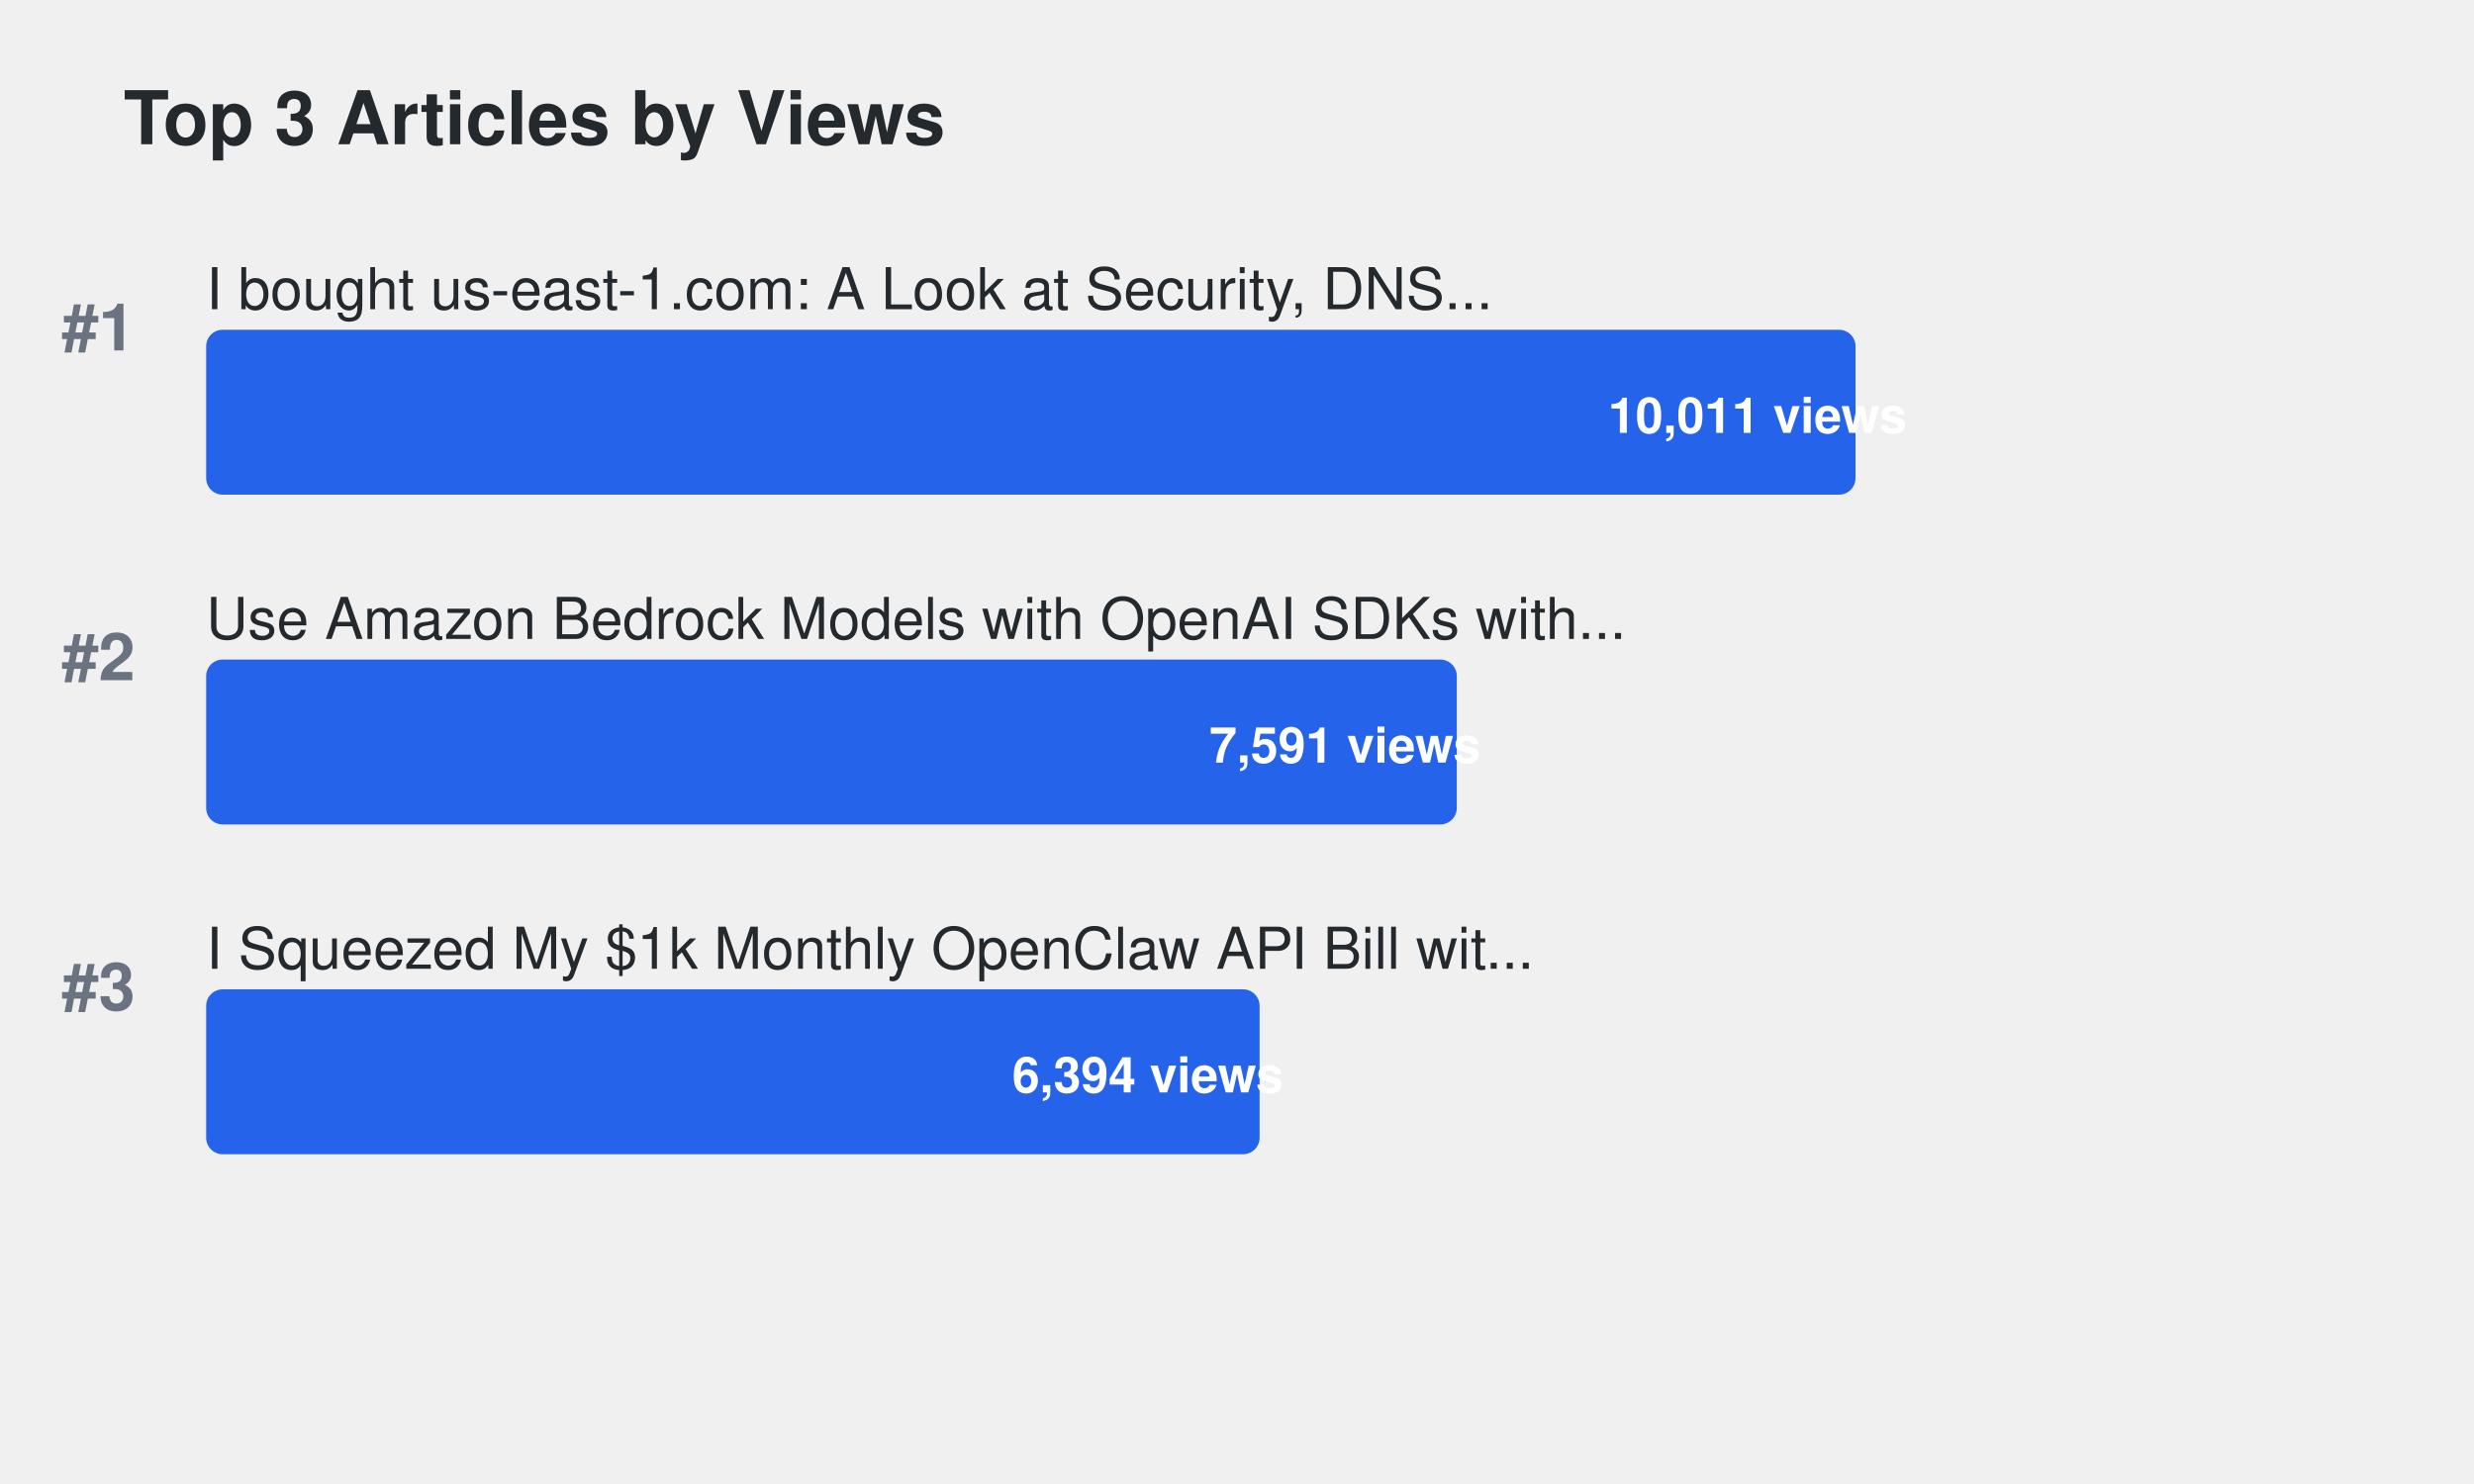
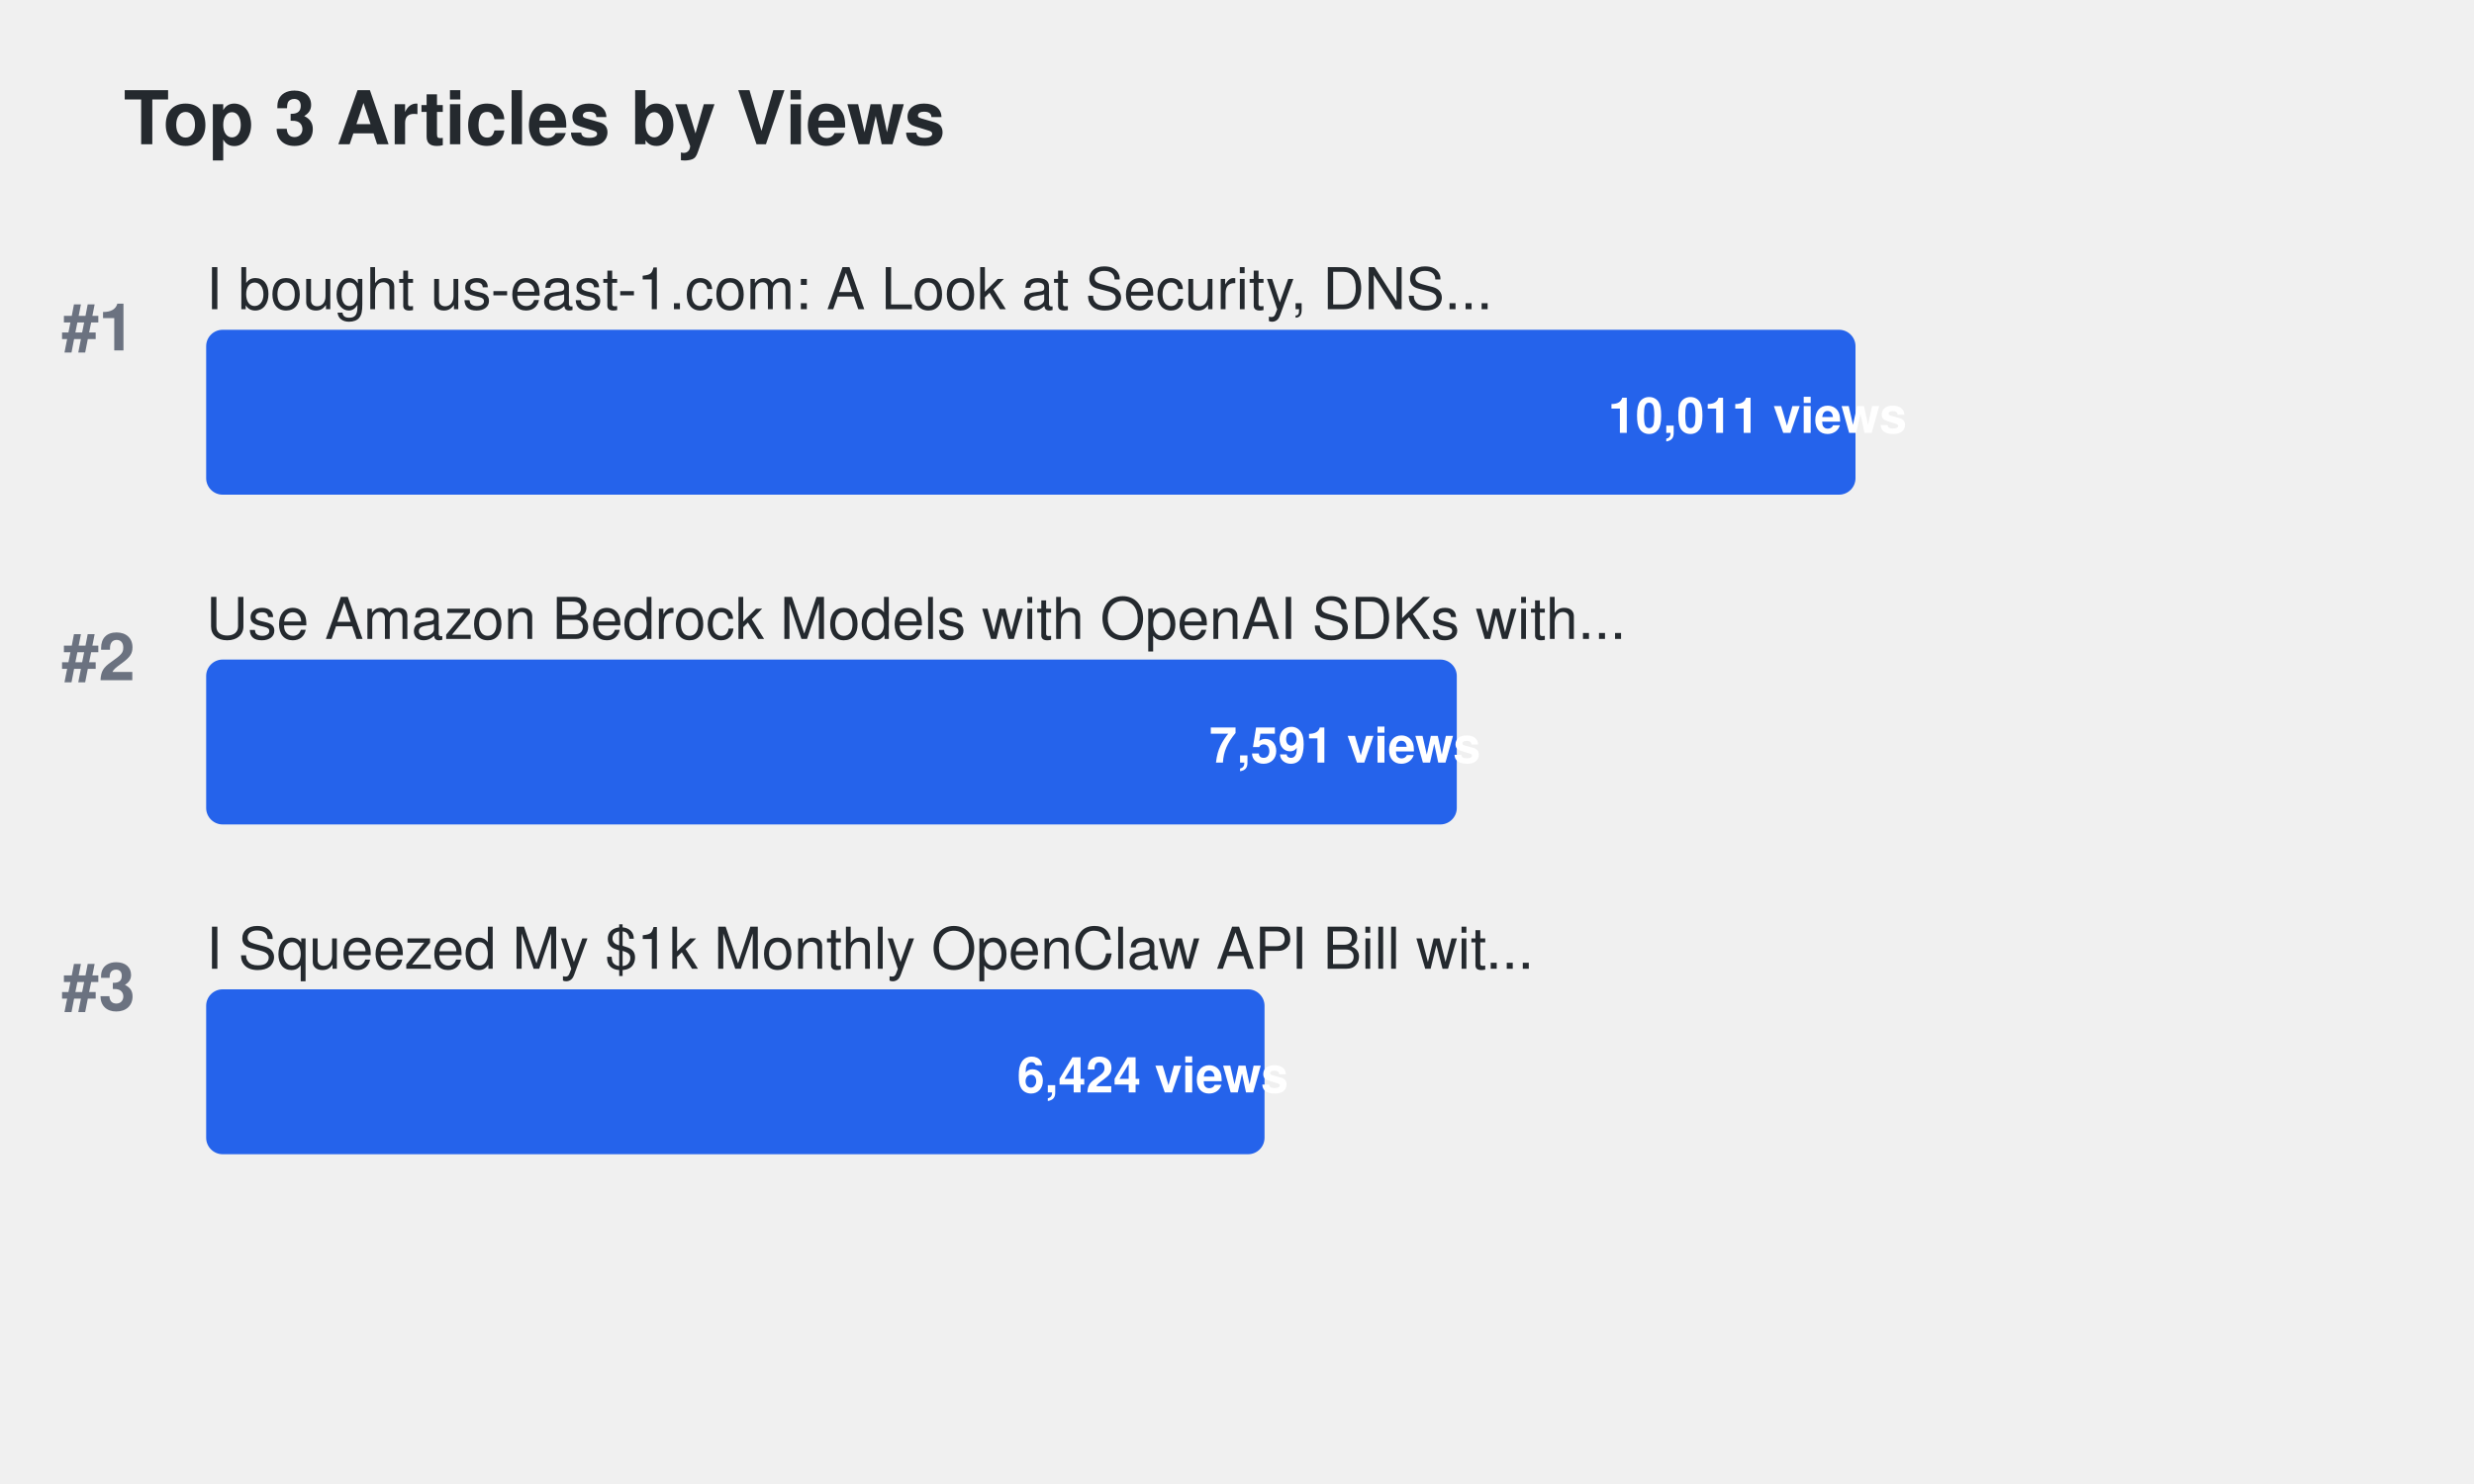
<svg xmlns="http://www.w3.org/2000/svg" width="600" height="360">
  <defs>
    <style>
.title { font-family: -apple-system, BlinkMacSystemFont, "Segoe UI", Helvetica, Arial, sans-serif; font-size: 18px; font-weight: 600; fill: #24292e; }
.article-title { font-family: -apple-system, BlinkMacSystemFont, "Segoe UI", Helvetica, Arial, sans-serif; font-size: 14px; font-weight: 500; fill: #24292e; }
.metric-value { font-family: -apple-system, BlinkMacSystemFont, "Segoe UI", Helvetica, Arial, sans-serif; font-size: 12px; font-weight: 600; fill: #ffffff; }
.rank { font-family: -apple-system, BlinkMacSystemFont, "Segoe UI", Helvetica, Arial, sans-serif; font-size: 16px; font-weight: 700; fill: #6b7280; }
.bar { rx: 4; ry: 4; }
.bar:hover { opacity: 0.8; cursor: pointer; }
a { text-decoration: none; }
a:hover .article-title { fill: #0969da; text-decoration: underline; }
a:hover .bar { opacity: 0.9; }
</style>
  </defs>
  <text x="30" y="35" class="title">Top 3 Articles by Views</text>
  <text x="15" y="85" class="rank">#1</text>
  <a href="https://dev.to/aws-builders/i-bought-us-east-1com-a-look-at-security-dns-traffic-and-protecting-aws-users-15ng" target="_blank">
    <text x="50" y="75" class="article-title">I bought us-east-1.com: A Look at Security, DNS...</text>
    <rect x="50" y="80" width="400.0" height="40" fill="#2563eb" class="bar">
</rect>
    <text x="390.0" y="105" class="metric-value" fill="#ffffff">10,011 views</text>
  </a>
  <text x="15" y="165" class="rank">#2</text>
  <a href="https://dev.to/aws-builders/use-amazon-bedrock-models-via-an-openai-api-compatible-serverless-endpoint-now-without-fixed-cost-5hf5" target="_blank">
    <text x="50" y="155" class="article-title">Use Amazon Bedrock Models with OpenAI SDKs with...</text>
    <rect x="50" y="160" width="303.306" height="40" fill="#2563eb" class="bar">
</rect>
    <text x="293.306" y="185" class="metric-value" fill="#ffffff">7,591 views</text>
  </a>
  <text x="15" y="245" class="rank">#3</text>
  <a href="https://dev.to/aws-builders/i-squeezed-my-1k-monthly-openclaw-api-bill-with-20month-in-aws-credits-heres-the-exact-setup-3gj4" target="_blank">
    <text x="50" y="235" class="article-title">I Squeezed My $1k Monthly OpenClaw API Bill wit...</text>
-     <rect x="50" y="240" width="255.479" height="40" fill="#2563eb" class="bar">
+     <rect x="50" y="240" width="256.678" height="40" fill="#2563eb" class="bar">
</rect>
-     <text x="245.479" y="265" class="metric-value" fill="#ffffff">6,394 views</text>
+     <text x="246.678" y="265" class="metric-value" fill="#ffffff">6,424 views</text>
  </a>
</svg>
